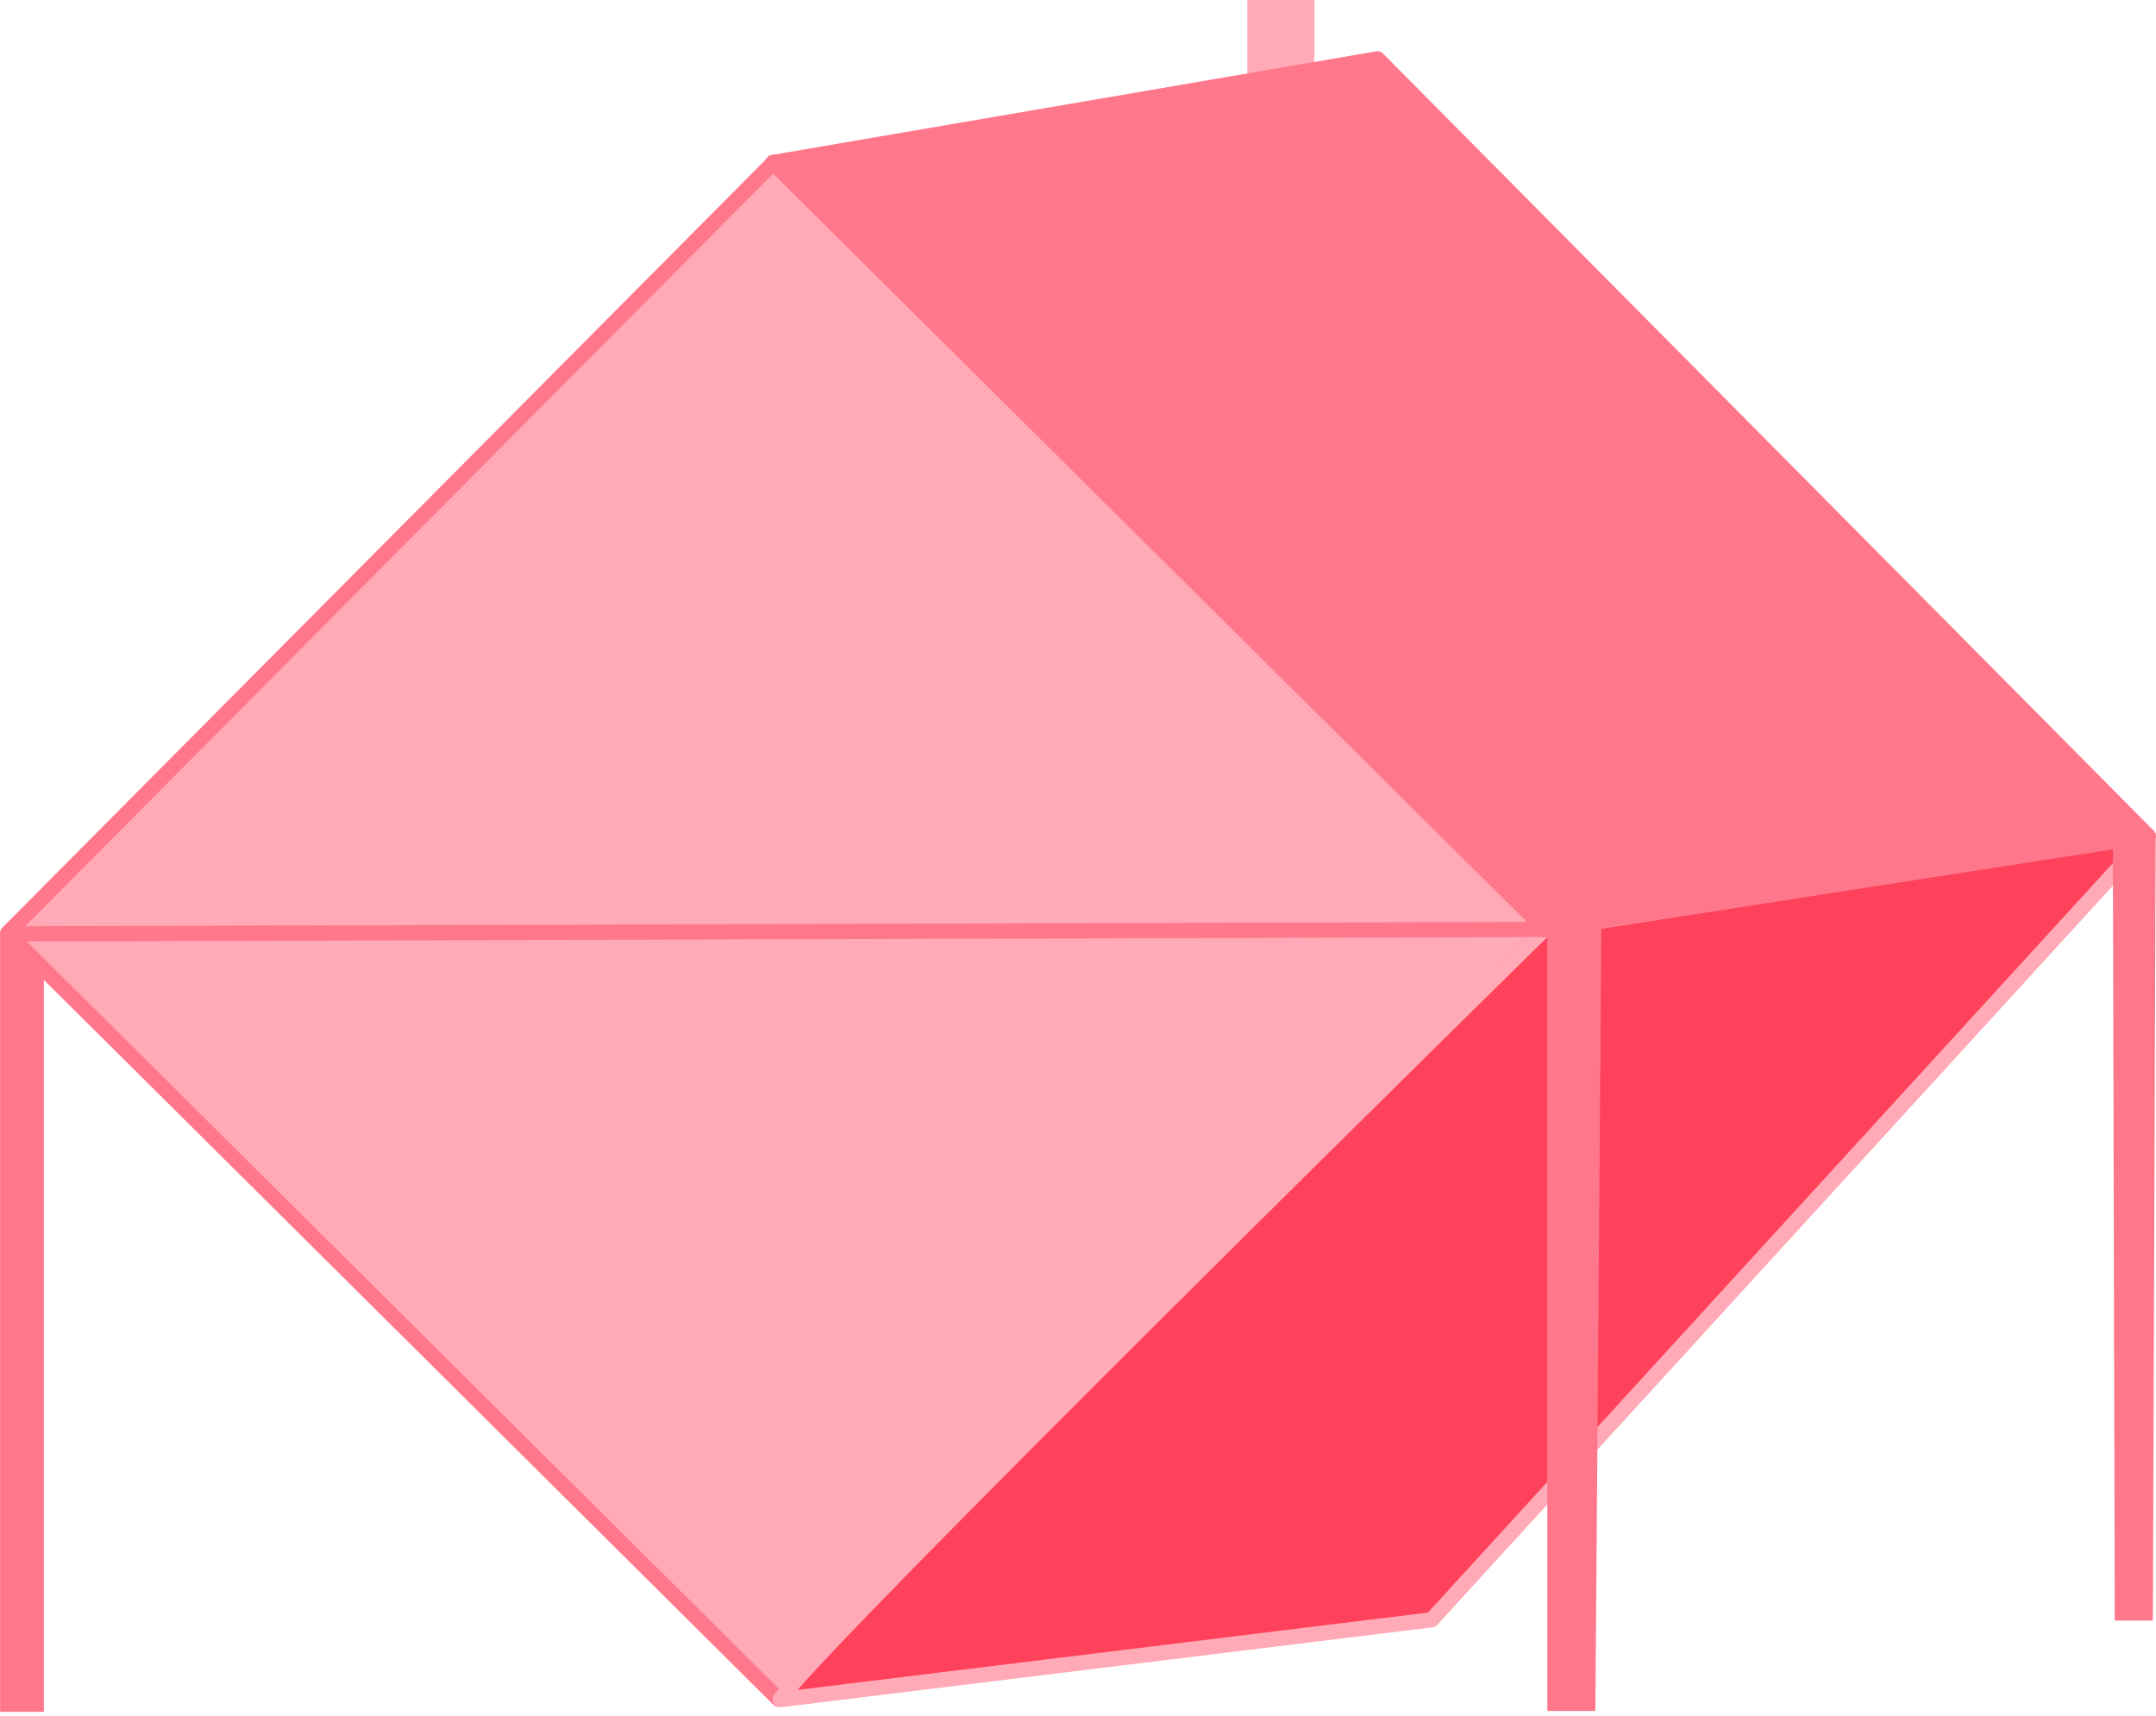
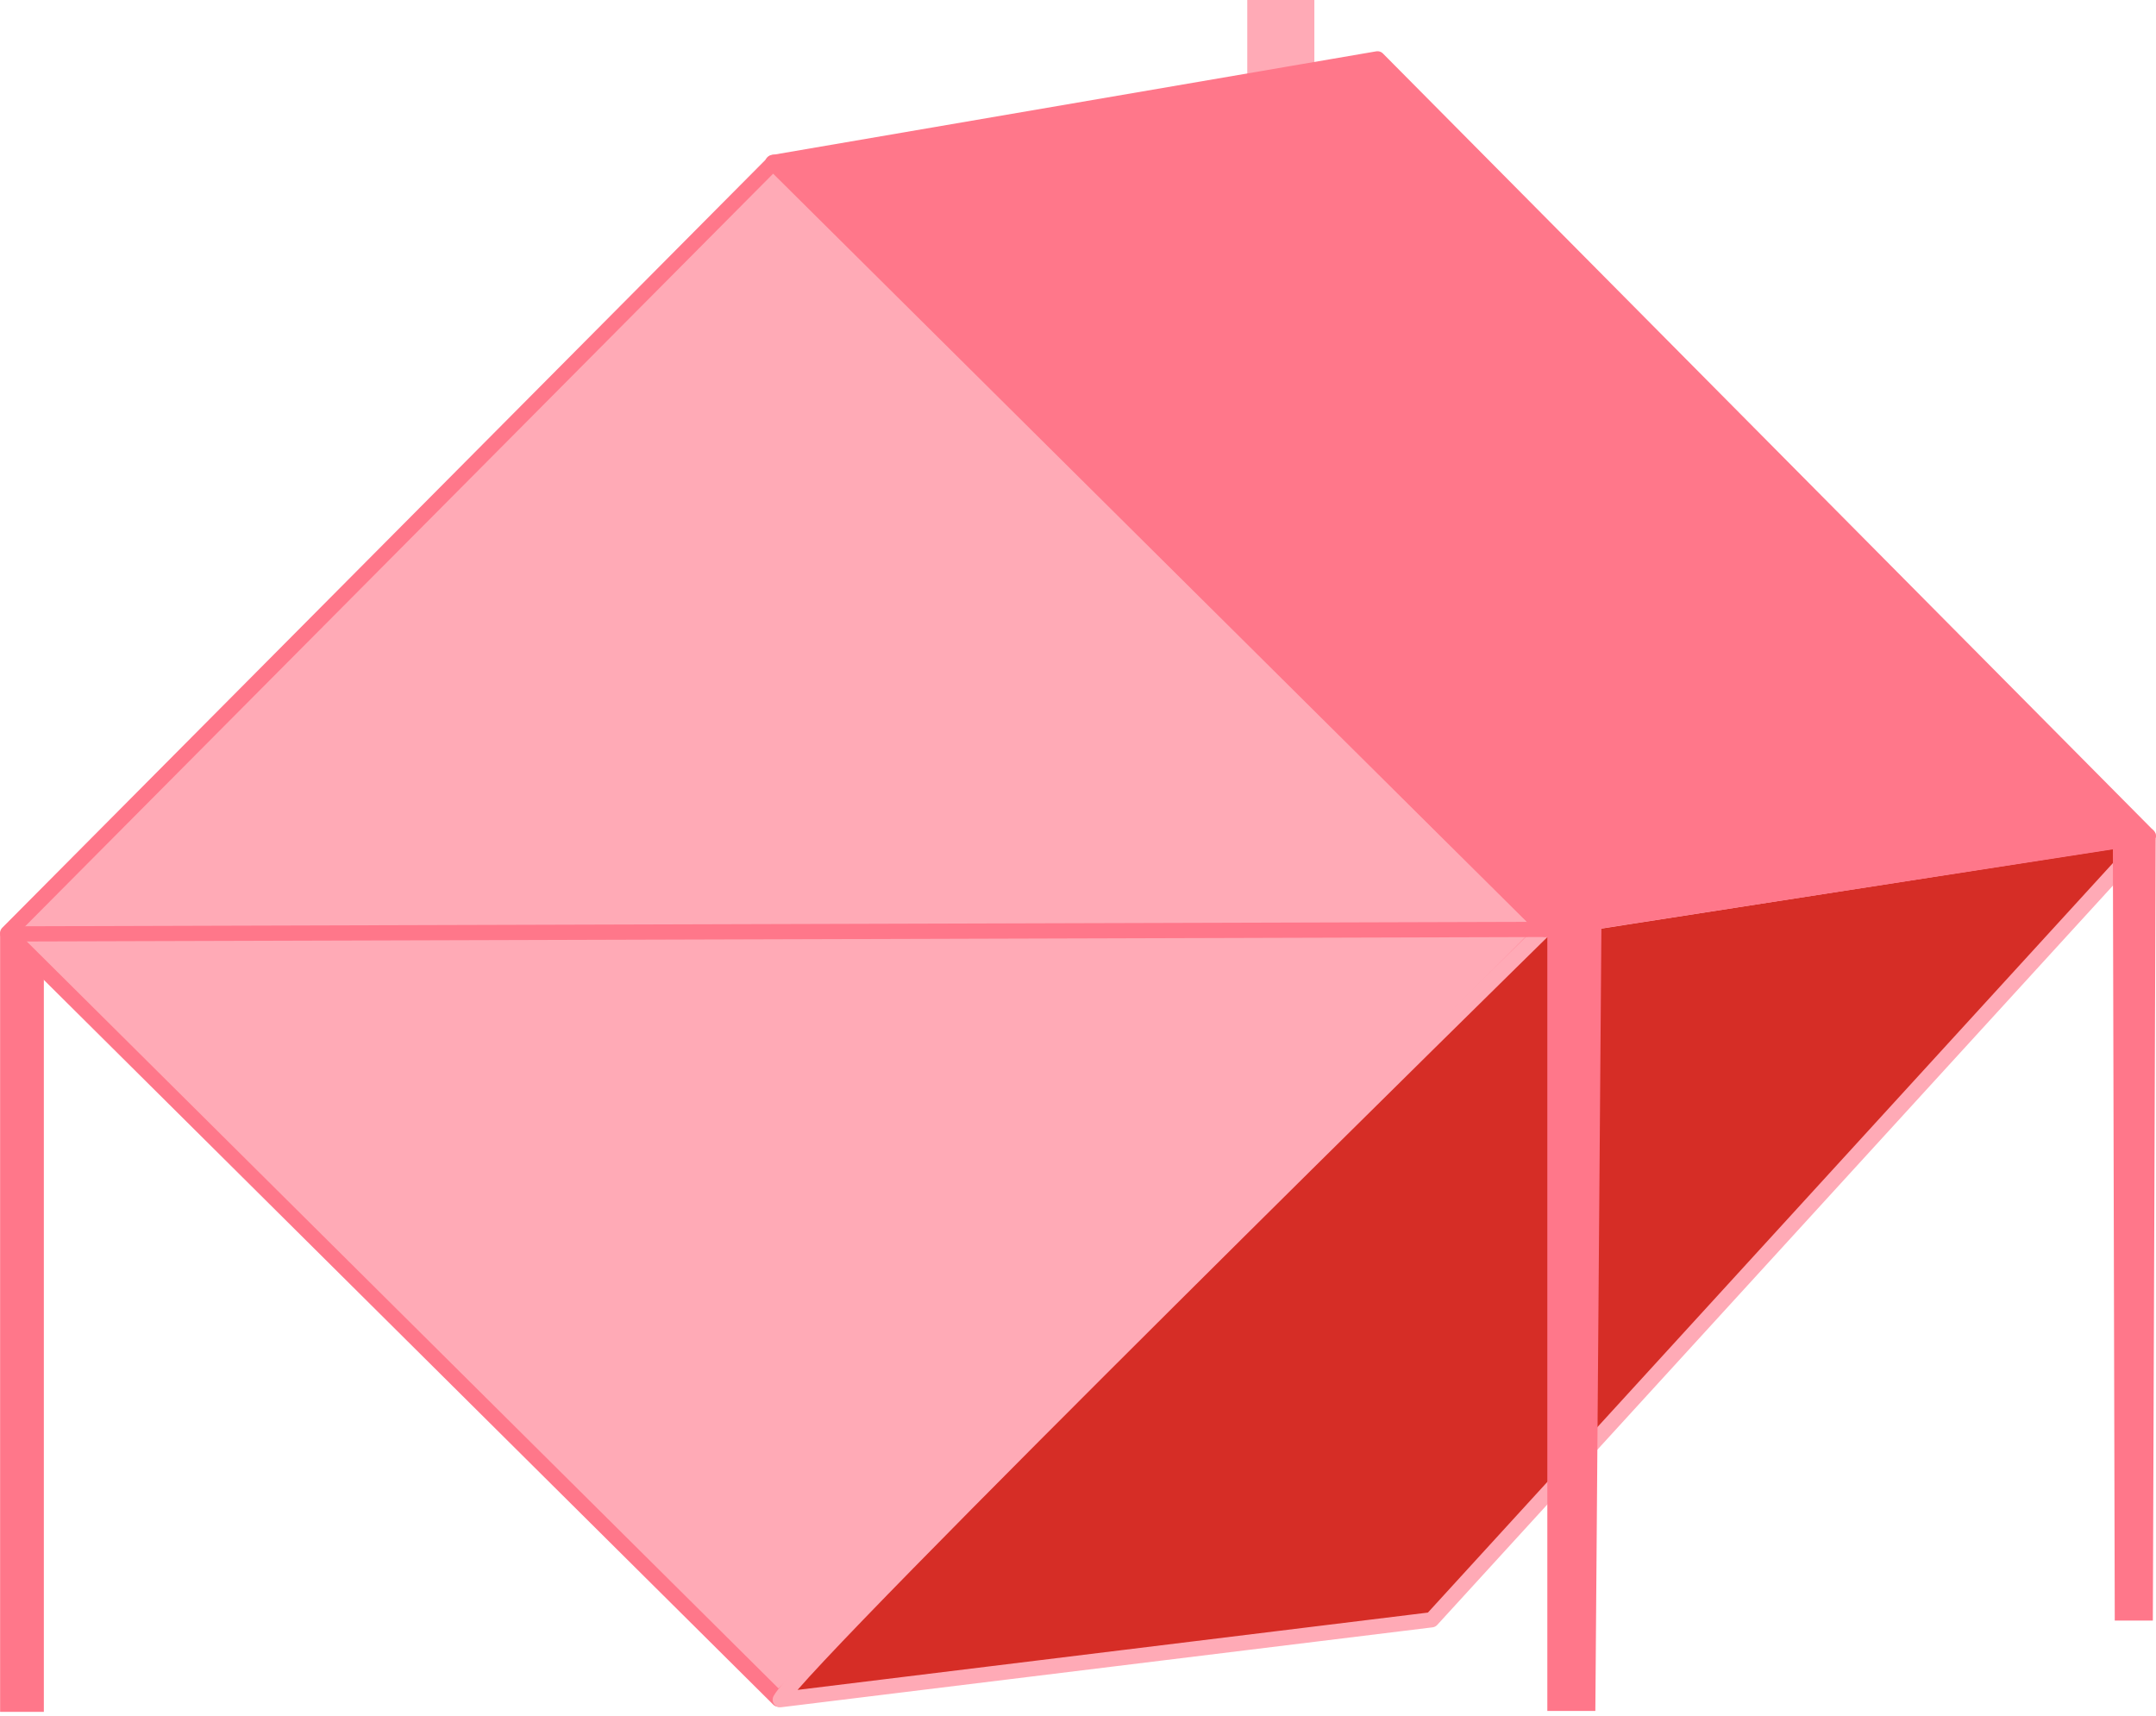
<svg xmlns="http://www.w3.org/2000/svg" width="99.184mm" height="78.911mm" viewBox="0 0 99.184 78.911" version="1.1" id="svg5">
  <defs id="defs2" />
  <g id="layer1" transform="translate(-278.6849,4.430519)">
    <g id="g13050" transform="translate(-91.29927,20.01849)">
      <g id="g28173" transform="matrix(1.479407,0,0,1,-177.8381,0)" style="fill:#ff778a;fill-opacity:1;stroke:none;stroke-opacity:1">
        <rect style="fill:#ff778a;fill-opacity:1;stroke:none;stroke-width:0.303;stroke-linecap:round;stroke-linejoin:round;stroke-dasharray:none;stroke-opacity:1" id="rect12992-5-2" width="1.36" height="35.784" x="370.302" y="18.527" />
      </g>
      <rect style="fill:#ffaab6;fill-opacity:1;stroke:#ff778a;stroke-width:0.7;stroke-linecap:round;stroke-linejoin:round;stroke-dasharray:none;stroke-opacity:1" id="rect12802" width="50" height="50" x="-297.93" y="-325.717" transform="rotate(134.8199)" />
      <rect style="fill:#ffaab6;fill-opacity:1;stroke:none;stroke-width:0.3;stroke-linecap:round;stroke-linejoin:round;stroke-dasharray:none;stroke-opacity:1" id="rect13040" width="3.087" height="5.332" x="427.363" y="-24.449" />
-       <path style="fill:#ff425c;fill-opacity:1;stroke:#ffaab6;stroke-width:0.7;stroke-linecap:round;stroke-linejoin:round;stroke-dasharray:none;stroke-opacity:1" d="m 405.879,53.751 c 0.89,-1.78 35.129,-35.418 35.129,-35.418 l 27.8,-4.33 -32.964,36.072 z" id="path12882" />
+       <path style="fill:#d62d26;fill-opacity:1;stroke:#ffaab6;stroke-width:0.7;stroke-linecap:round;stroke-linejoin:round;stroke-dasharray:none;stroke-opacity:1" d="m 405.879,53.751 c 0.89,-1.78 35.129,-35.418 35.129,-35.418 l 27.8,-4.33 -32.964,36.072 z" id="path12882" />
      <path id="path12880" style="fill:#ff778a;fill-opacity:1;stroke:#ff778a;stroke-width:0.7;stroke-linecap:round;stroke-linejoin:round;stroke-dasharray:none;stroke-opacity:1" d="m 433.355,-21.742 -27.822,4.772 35.537,35.282 27.748,-4.292 z" />
      <path id="rect12992" style="fill:#ff778a;fill-opacity:1;stroke:none;stroke-width:0.355;stroke-linecap:round;stroke-linejoin:round" d="m 467.184,14.423 0.087,35.688 h 1.752 l 0.13,-35.964 c -0.521,-0.446 -1.969,0.276 -1.969,0.276 z" />
      <path style="fill:#6b67ea;fill-opacity:1;stroke:#ff778a;stroke-width:0.7;stroke-linecap:round;stroke-linejoin:round;stroke-dasharray:none;stroke-opacity:1" d="M 370.469,18.519 441.083,18.312" id="path12938" />
      <path id="rect12992-5" style="fill:#ff778a;fill-opacity:1;stroke:none;stroke-width:0.382;stroke-linecap:round;stroke-linejoin:round" d="m 441.167,18.359 c 0,0 2.544,-0.446 2.488,-0.137 l -0.279,36.046 h -2.209 z" />
    </g>
  </g>
</svg>
